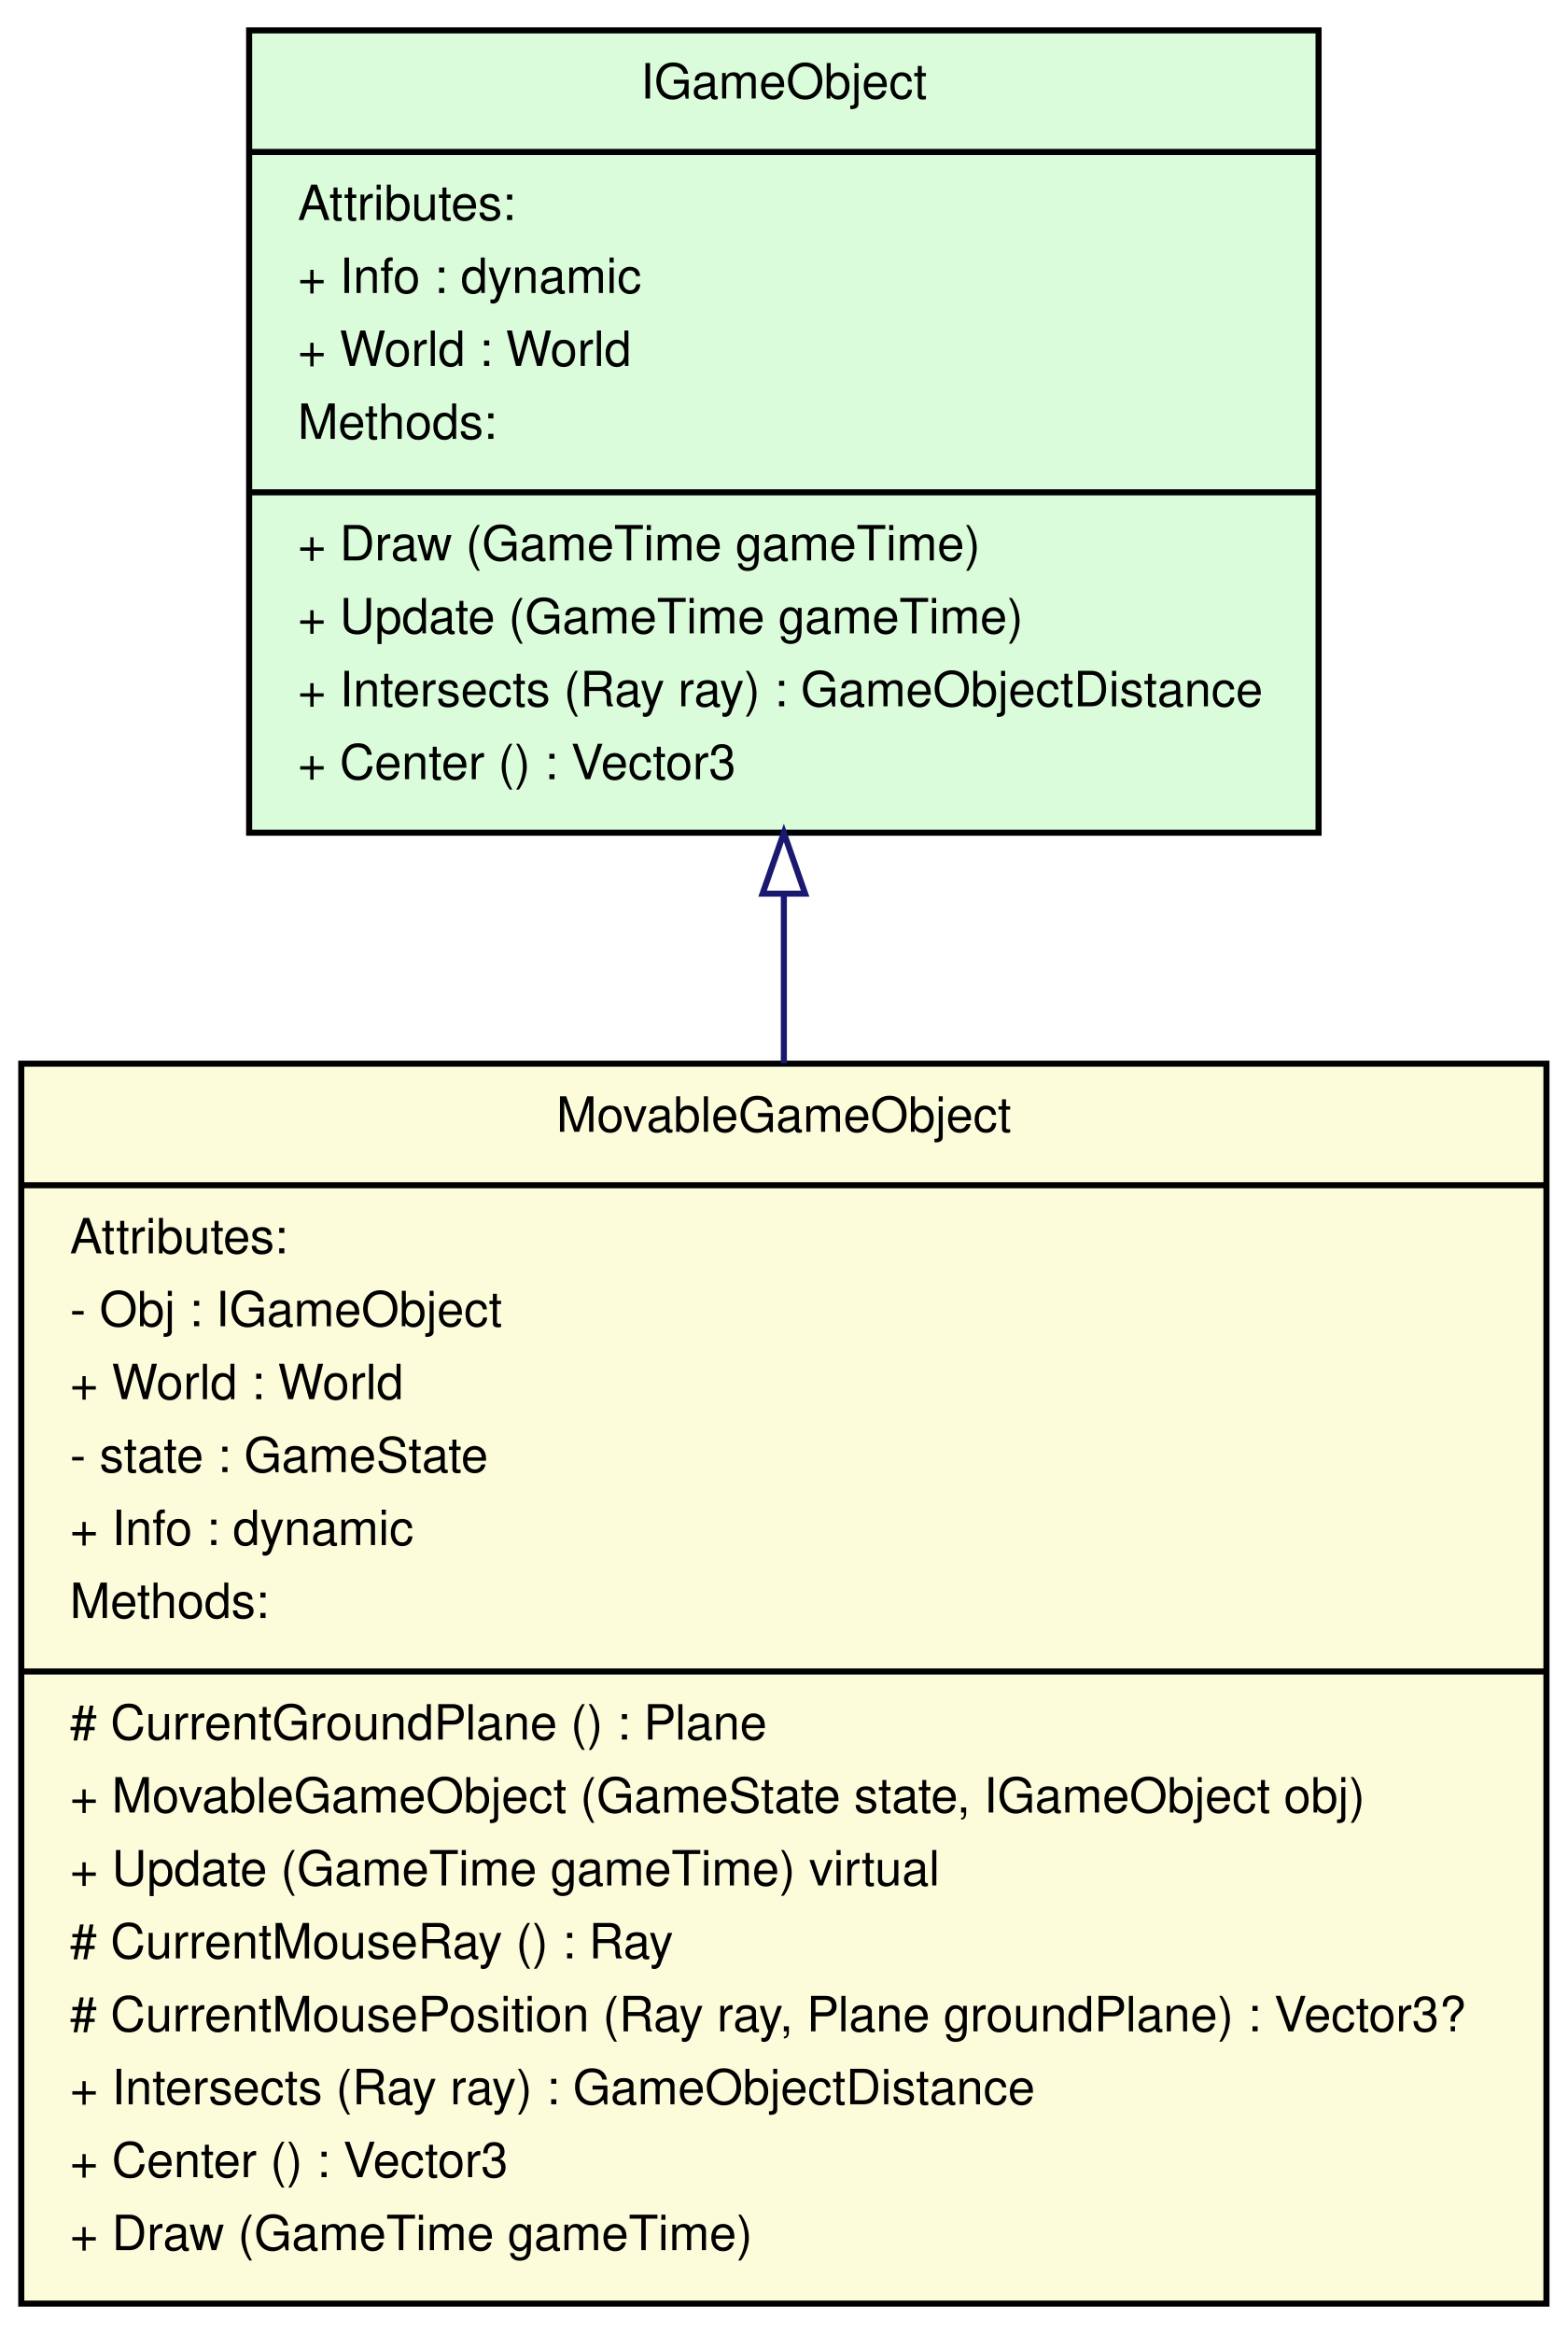
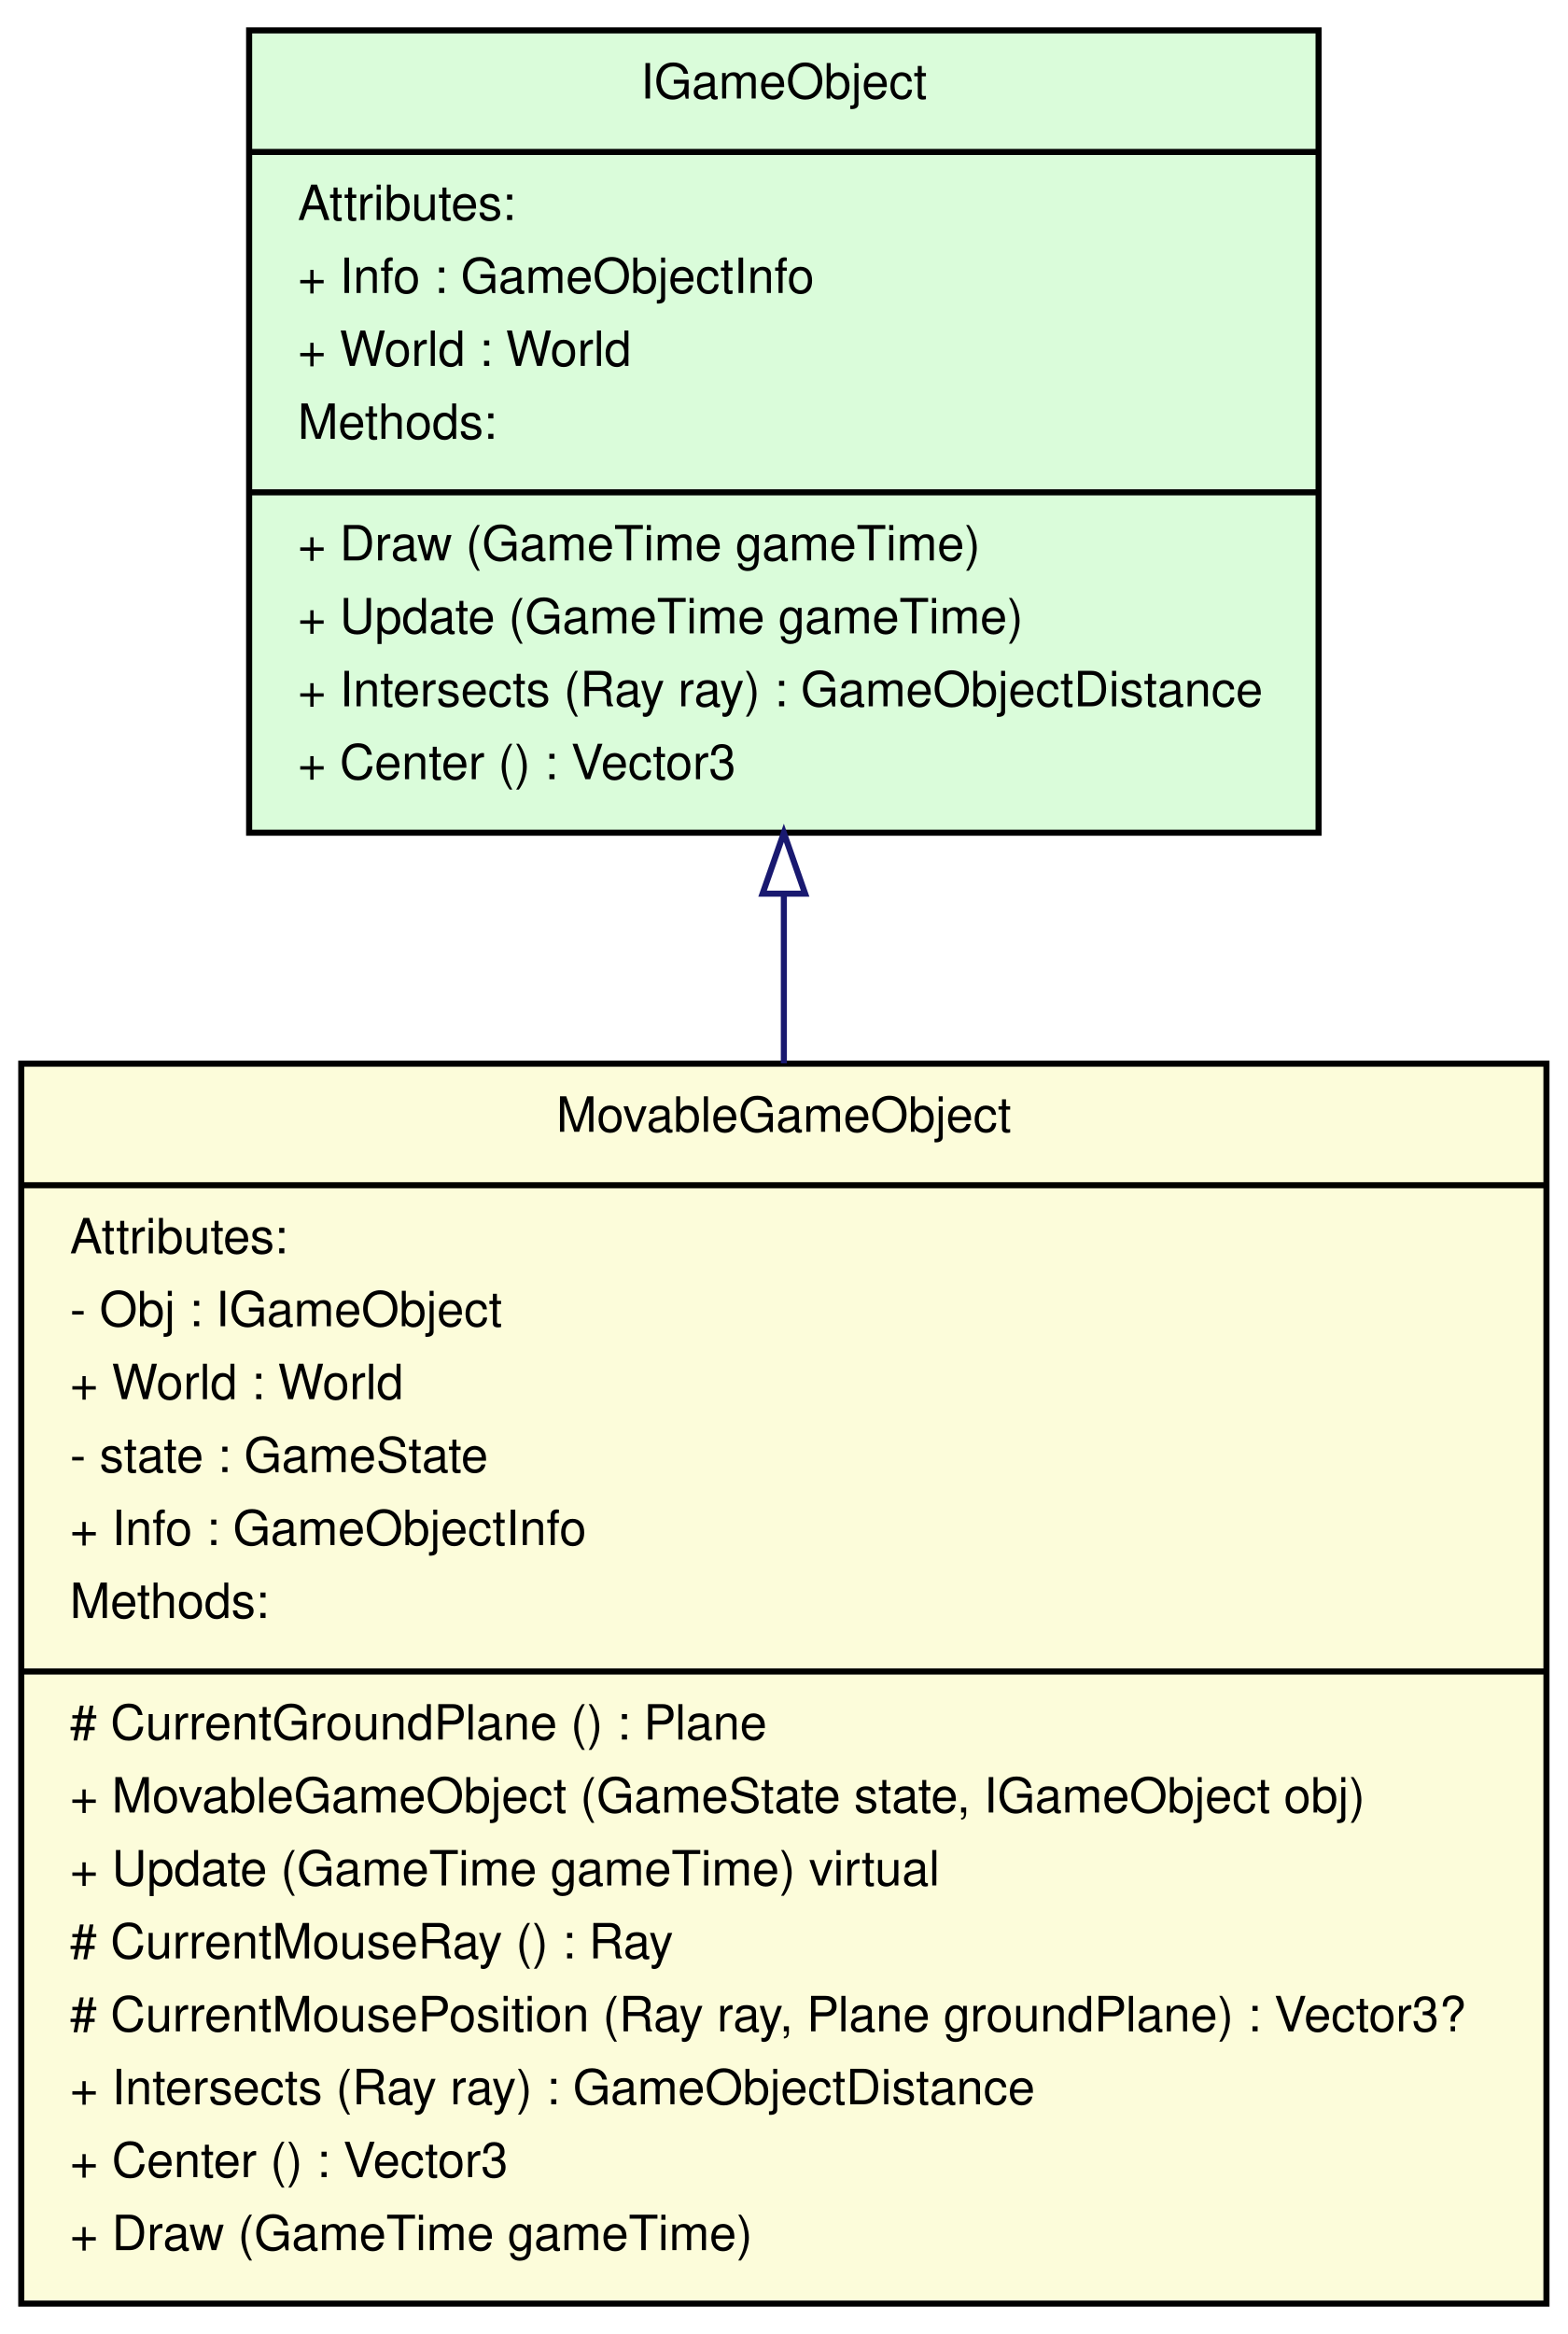
<svg xmlns="http://www.w3.org/2000/svg" width="258pt" height="384pt" viewBox="0.00 0.00 258.00 384.00">
  <g id="graph1" class="graph" transform="scale(1 1) rotate(0) translate(4 380)">
    <polygon fill="white" stroke="white" points="-4,5 -4,-380 255,-380 255,5 -4,5" />
    <g id="node1" class="node">
      <polygon fill="#fcfcda" stroke="black" points="-0.5,-1 -0.5,-205 250.5,-205 250.5,-1 -0.5,-1" />
      <text text-anchor="middle" x="125" y="-193.8" font-family="Helvetica,sans-Serif" font-size="8.00">MovableGameObject</text>
      <polyline fill="none" stroke="black" points="-0.5,-185 250.5,-185 " />
      <text text-anchor="start" x="7.5" y="-173.8" font-family="Helvetica,sans-Serif" font-size="8.00">Attributes:</text>
      <text text-anchor="start" x="7.5" y="-161.8" font-family="Helvetica,sans-Serif" font-size="8.00">- Obj : IGameObject</text>
      <text text-anchor="start" x="7.5" y="-149.8" font-family="Helvetica,sans-Serif" font-size="8.00">+ World : World</text>
      <text text-anchor="start" x="7.5" y="-137.8" font-family="Helvetica,sans-Serif" font-size="8.00">- state : GameState</text>
-       <text text-anchor="start" x="7.5" y="-125.8" font-family="Helvetica,sans-Serif" font-size="8.00">+ Info : dynamic</text>
+       <text text-anchor="start" x="7.5" y="-125.8" font-family="Helvetica,sans-Serif" font-size="8.00">+ Info : GameObjectInfo</text>
      <text text-anchor="start" x="7.5" y="-113.8" font-family="Helvetica,sans-Serif" font-size="8.00">Methods:</text>
      <polyline fill="none" stroke="black" points="-0.5,-105 250.5,-105 " />
      <text text-anchor="start" x="7.5" y="-93.8" font-family="Helvetica,sans-Serif" font-size="8.00"># CurrentGroundPlane () : Plane</text>
      <text text-anchor="start" x="7.5" y="-81.8" font-family="Helvetica,sans-Serif" font-size="8.00">+ MovableGameObject (GameState state, IGameObject obj)</text>
      <text text-anchor="start" x="7.5" y="-69.8" font-family="Helvetica,sans-Serif" font-size="8.00">+ Update (GameTime gameTime) virtual</text>
      <text text-anchor="start" x="7.5" y="-57.8" font-family="Helvetica,sans-Serif" font-size="8.00"># CurrentMouseRay () : Ray</text>
      <text text-anchor="start" x="7.5" y="-45.8" font-family="Helvetica,sans-Serif" font-size="8.00"># CurrentMousePosition (Ray ray, Plane groundPlane) : Vector3?</text>
      <text text-anchor="start" x="7.5" y="-33.8" font-family="Helvetica,sans-Serif" font-size="8.00">+ Intersects (Ray ray) : GameObjectDistance</text>
      <text text-anchor="start" x="7.5" y="-21.8" font-family="Helvetica,sans-Serif" font-size="8.00">+ Center () : Vector3</text>
      <text text-anchor="start" x="7.5" y="-9.8" font-family="Helvetica,sans-Serif" font-size="8.00">+ Draw (GameTime gameTime)</text>
    </g>
    <g id="node2" class="node">
      <polygon fill="#dafcda" stroke="black" points="37,-243 37,-375 213,-375 213,-243 37,-243" />
      <text text-anchor="middle" x="125" y="-363.8" font-family="Helvetica,sans-Serif" font-size="8.00">IGameObject</text>
      <polyline fill="none" stroke="black" points="37,-355 213,-355 " />
      <text text-anchor="start" x="45" y="-343.8" font-family="Helvetica,sans-Serif" font-size="8.00">Attributes:</text>
-       <text text-anchor="start" x="45" y="-331.8" font-family="Helvetica,sans-Serif" font-size="8.00">+ Info : dynamic</text>
+       <text text-anchor="start" x="45" y="-331.8" font-family="Helvetica,sans-Serif" font-size="8.00">+ Info : GameObjectInfo</text>
      <text text-anchor="start" x="45" y="-319.8" font-family="Helvetica,sans-Serif" font-size="8.00">+ World : World</text>
      <text text-anchor="start" x="45" y="-307.8" font-family="Helvetica,sans-Serif" font-size="8.00">Methods:</text>
      <polyline fill="none" stroke="black" points="37,-299 213,-299 " />
      <text text-anchor="start" x="45" y="-287.8" font-family="Helvetica,sans-Serif" font-size="8.00">+ Draw (GameTime gameTime)</text>
      <text text-anchor="start" x="45" y="-275.8" font-family="Helvetica,sans-Serif" font-size="8.00">+ Update (GameTime gameTime)</text>
      <text text-anchor="start" x="45" y="-263.8" font-family="Helvetica,sans-Serif" font-size="8.00">+ Intersects (Ray ray) : GameObjectDistance</text>
      <text text-anchor="start" x="45" y="-251.8" font-family="Helvetica,sans-Serif" font-size="8.00">+ Center () : Vector3</text>
    </g>
    <g id="edge2" class="edge">
      <path fill="none" stroke="midnightblue" d="M125,-232.867C125,-223.791 125,-214.415 125,-205.051" />
      <polygon fill="none" stroke="midnightblue" points="121.5,-232.97 125,-242.97 128.5,-232.97 121.5,-232.97" />
    </g>
  </g>
</svg>
